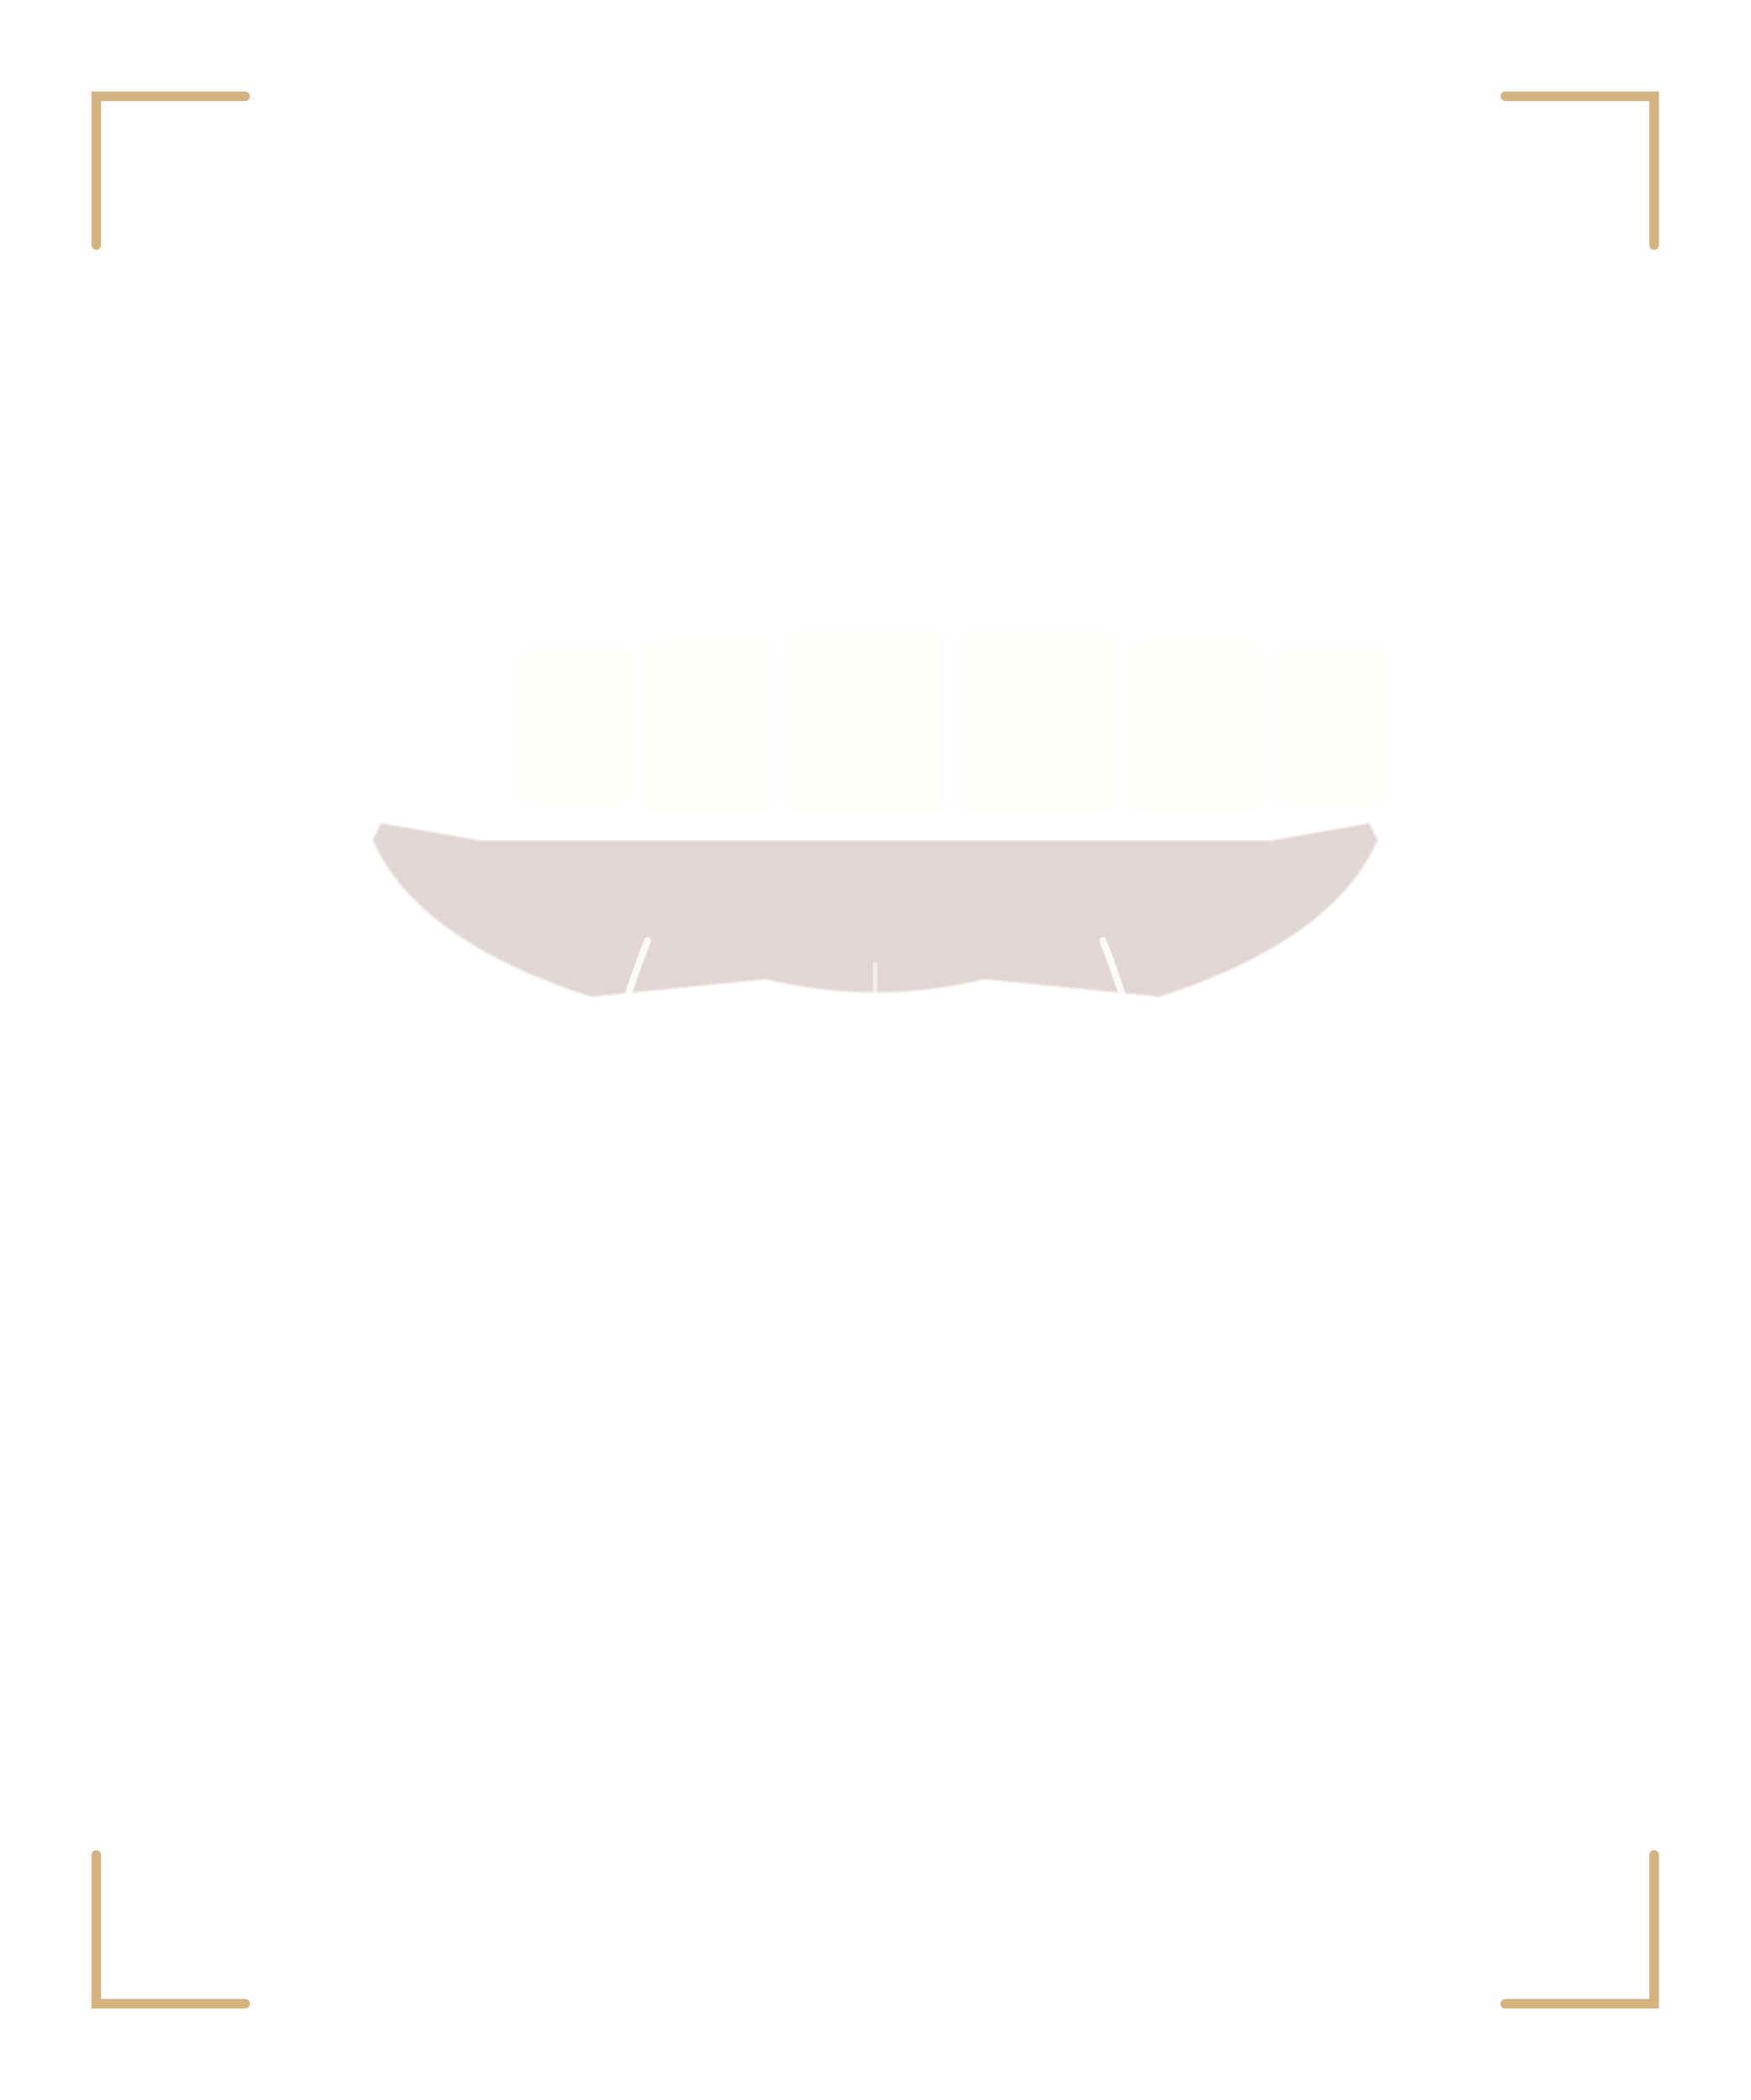
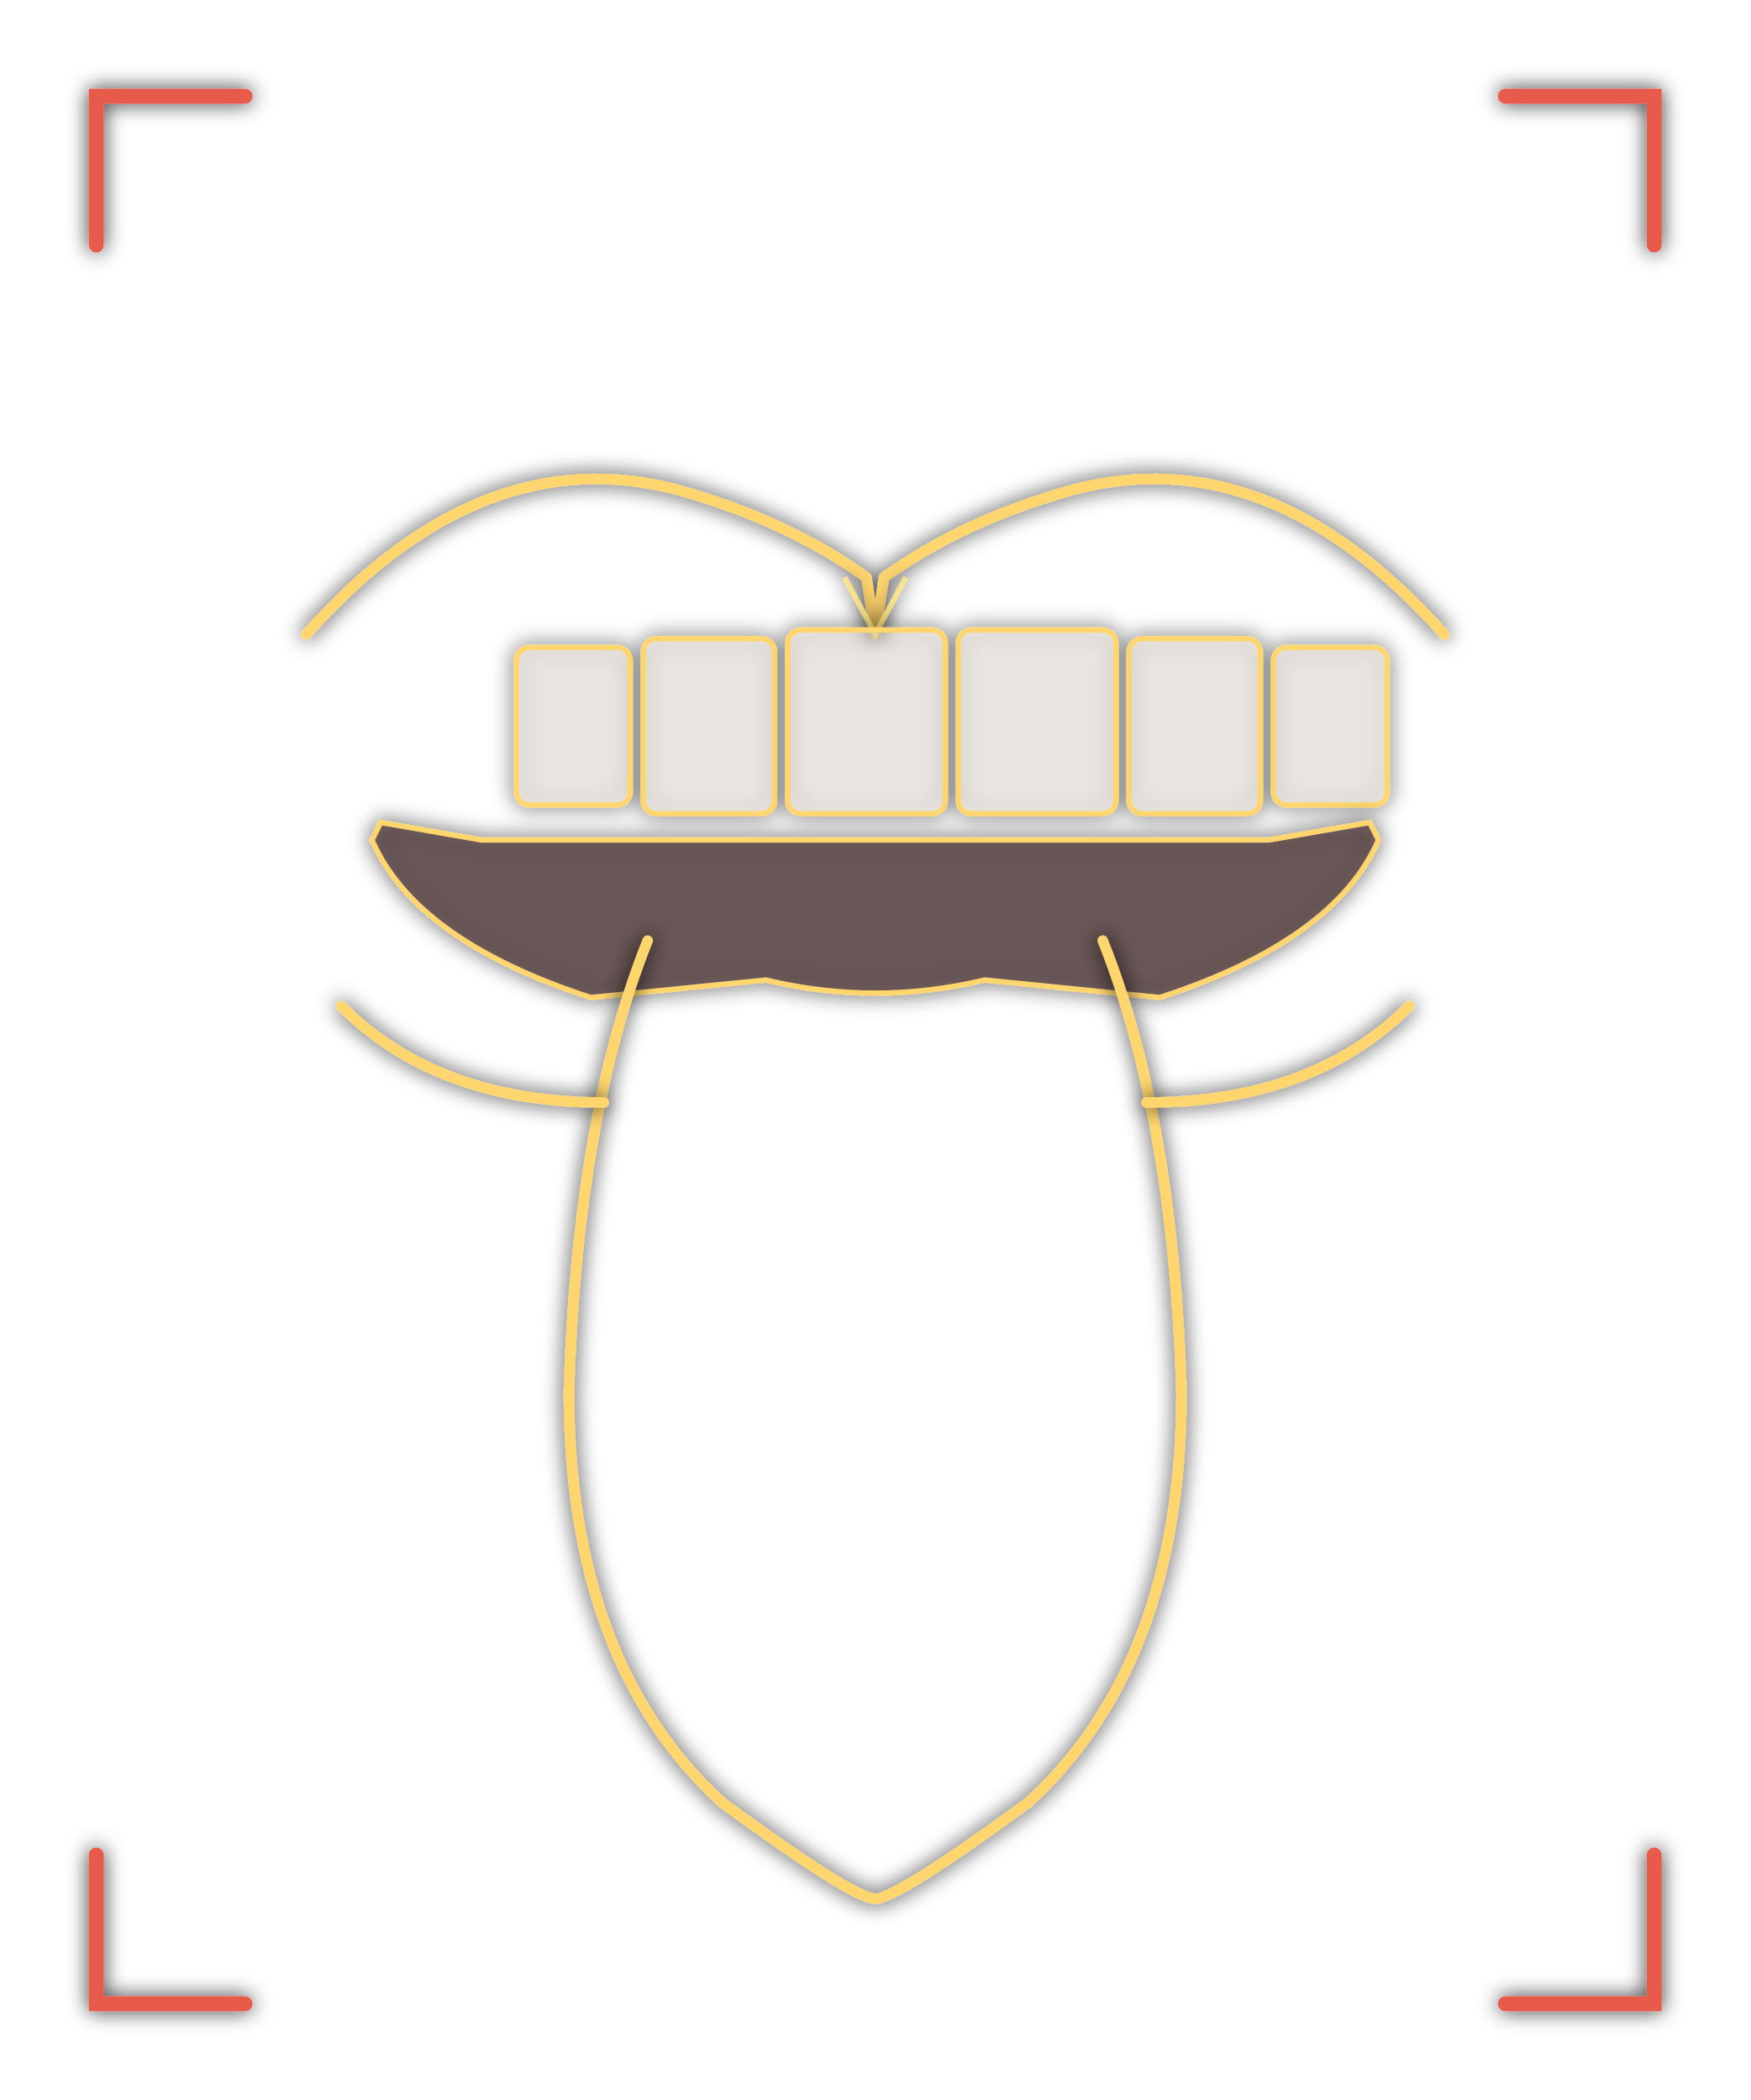
<svg xmlns="http://www.w3.org/2000/svg" viewBox="0 0 400 480" preserveAspectRatio="xMidYMid meet">
  <defs>
+     <filter id="guide-glow" x="-30%" y="-30%" width="160%" height="160%">
+       <feGaussianBlur stdDeviation="2.4" result="blur" />
+       <feFlood flood-color="#000" flood-opacity="0.85" result="dark" />
+       <feComposite in="dark" in2="blur" operator="in" result="halo" />
+       <feMerge>
+         <feMergeNode in="halo" />
+         <feMergeNode in="SourceGraphic" />
+       </feMerge>
+     </filter>
    <style>
-       .guide-stroke    { fill: none; stroke: rgba(255, 255, 255, 0.85); stroke-width: 1.6; stroke-linecap: round; stroke-linejoin: round; }
-       .guide-faint     { fill: none; stroke: rgba(255, 255, 255, 0.55); stroke-width: 1; }
-       .guide-teeth     { fill: rgba(255, 245, 230, 0.20); stroke: rgba(255, 255, 255, 0.55); stroke-width: 0.9; }
-       .guide-mouth     { fill: rgba(120, 70, 60, 0.22); stroke: rgba(255, 255, 255, 0.45); stroke-width: 0.8; }
-       .guide-bracket   { fill: none; stroke: rgba(212, 175, 122, 0.95); stroke-width: 2.2; stroke-linecap: round; }
+       .guide-stroke    { fill: none; stroke: #ffd66e; stroke-width: 2.4; stroke-linecap: round; stroke-linejoin: round; filter: url(#guide-glow); }
+       .guide-faint     { fill: none; stroke: rgba(255, 230, 130, 0.85); stroke-width: 1.2; filter: url(#guide-glow); }
+       .guide-teeth     { fill: rgba(255, 245, 230, 0.30); stroke: #ffd66e; stroke-width: 1.2; filter: url(#guide-glow); }
+       .guide-mouth     { fill: rgba(40, 0, 0, 0.45); stroke: #ffd66e; stroke-width: 1.2; filter: url(#guide-glow); }
+       .guide-bracket   { fill: none; stroke: #e85a48; stroke-width: 3.4; stroke-linecap: round; filter: url(#guide-glow); }
    </style>
  </defs>
  <path class="guide-stroke" d="     M 70 145     Q 110 100, 155 112     Q 180 119, 198 132     L 200 145     L 202 132     Q 220 119, 245 112     Q 290 100, 330 145   " />
  <path class="guide-faint" d="M 193 132 L 200 145 L 207 132" />
  <g class="guide-teeth">
    <rect x="118" y="148" width="26" height="36" rx="3" />
    <rect x="147" y="146" width="30" height="40" rx="3" />
    <rect x="180" y="144" width="36" height="42" rx="3" />
    <rect x="219" y="144" width="36" height="42" rx="3" />
    <rect x="258" y="146" width="30" height="40" rx="3" />
    <rect x="291" y="148" width="26" height="36" rx="3" />
  </g>
  <path class="guide-mouth" d="     M 85 192     Q 95 215, 135 228     L 175 224     Q 200 230, 225 224     L 265 228     Q 305 215, 315 192     L 313 188     L 290 192     L 110 192     L 87 188     Z   " />
  <path class="guide-stroke" d="     M 148 215     Q 132 255, 130 318     Q 130 380, 165 412     Q 195 434, 200 434     Q 205 434, 235 412     Q 270 380, 270 318     Q 268 255, 252 215   " />
  <line class="guide-faint" x1="200" y1="220" x2="200" y2="425" />
  <path class="guide-stroke" d="     M 78 230     Q 100 252, 138 252   " />
  <path class="guide-stroke" d="     M 262 252     Q 300 252, 322 230   " />
  <g class="guide-bracket">
    <path d="M 22 56 L 22 22 L 56 22" />
    <path d="M 344 22 L 378 22 L 378 56" />
    <path d="M 22 424 L 22 458 L 56 458" />
    <path d="M 344 458 L 378 458 L 378 424" />
  </g>
</svg>
